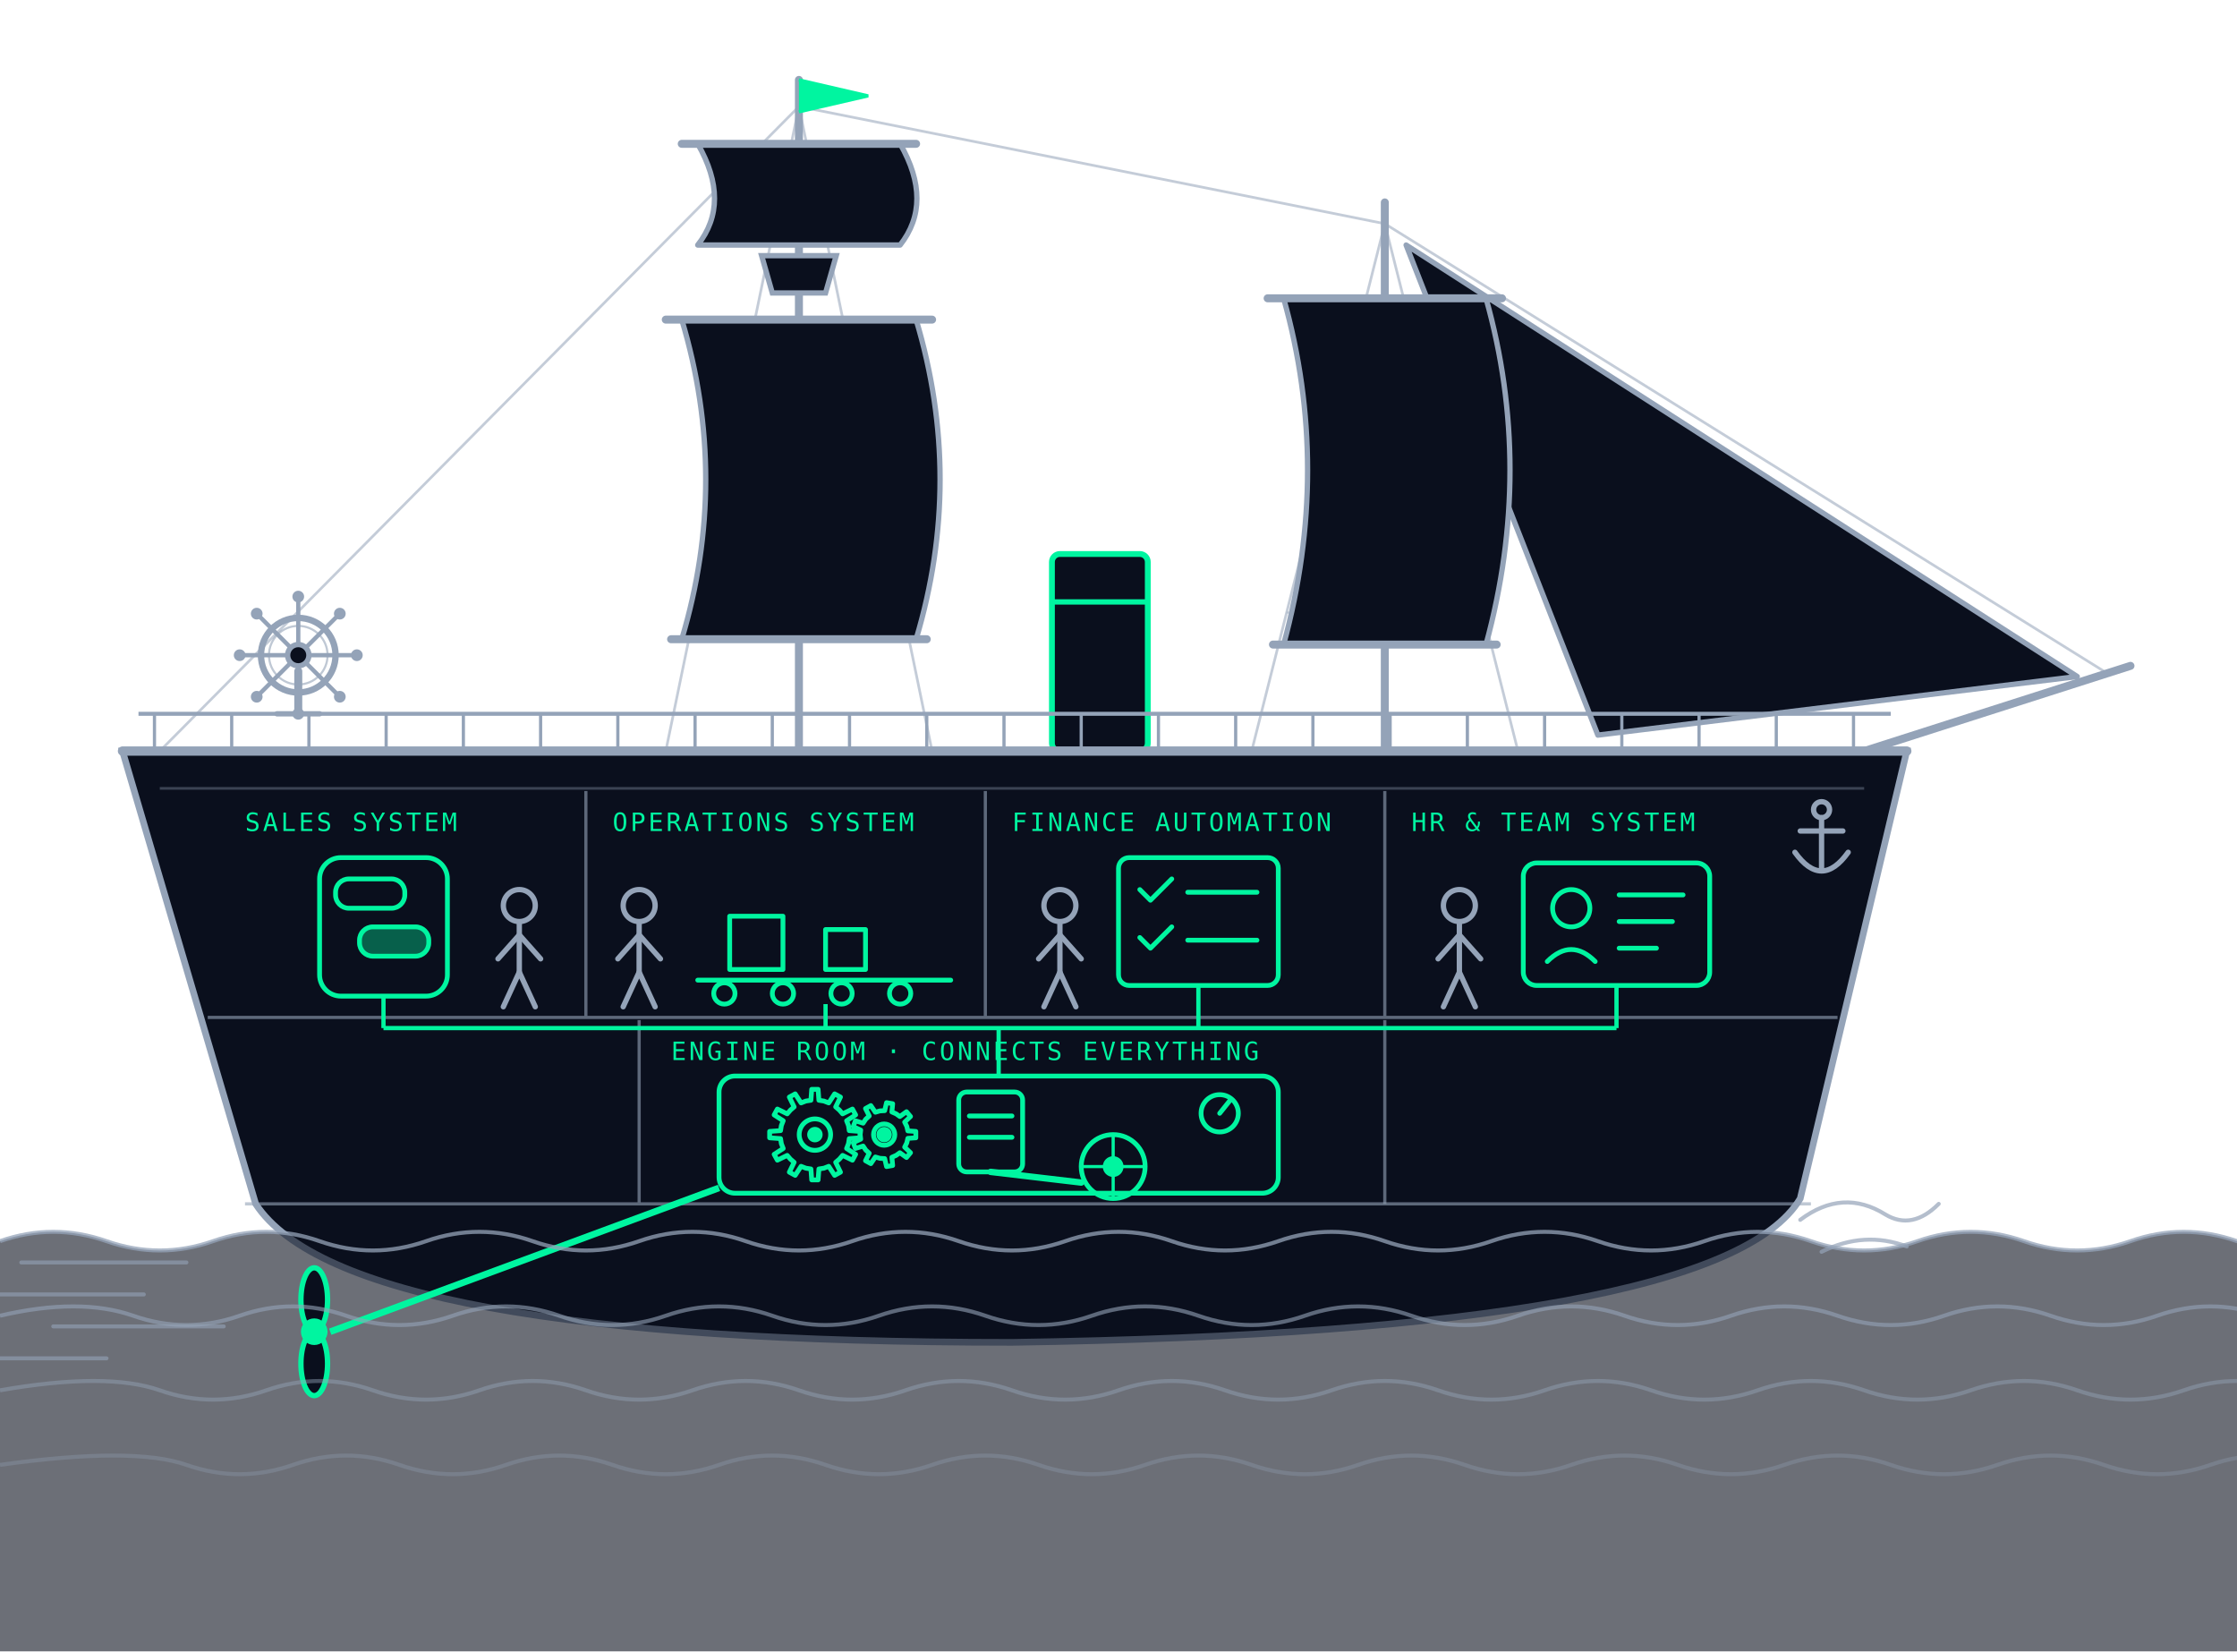
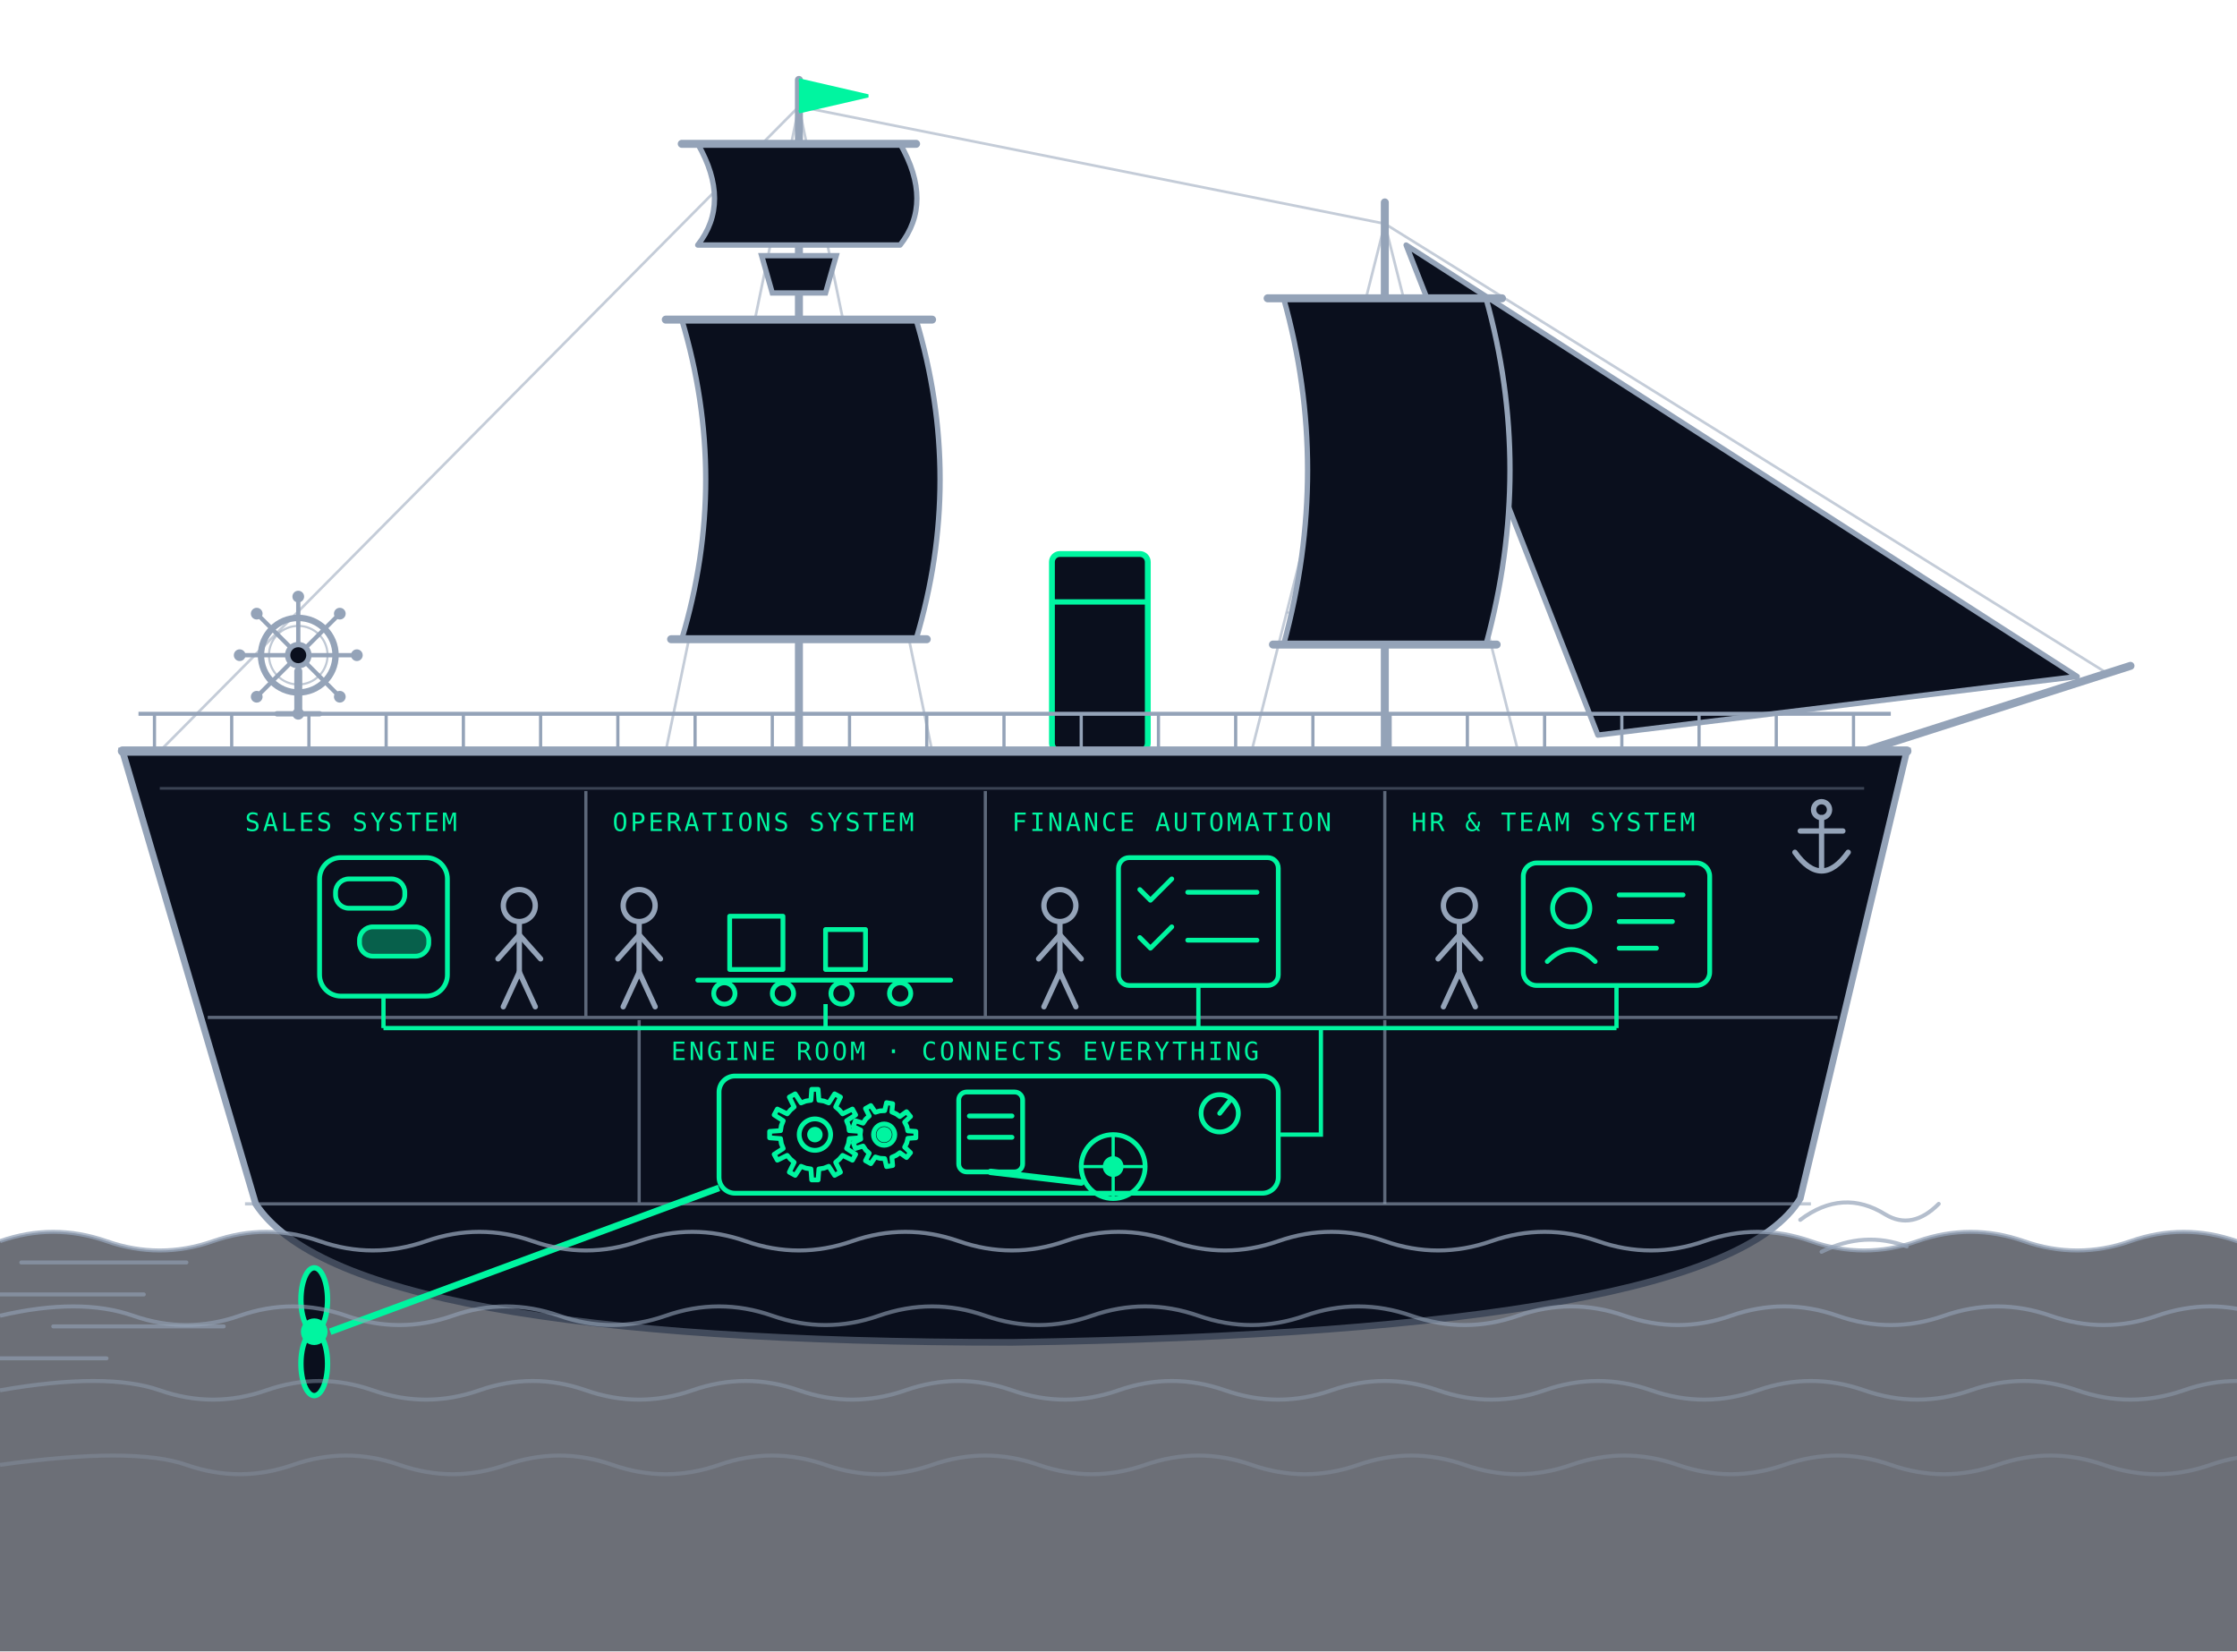
<svg xmlns="http://www.w3.org/2000/svg" viewBox="0 0 840 620" width="840" height="620" fill="none" role="img" aria-label="Each department gets a system and an engine is installed.">
  <g id="rigging">
    <g stroke="#94A3B8" stroke-width="1" opacity="0.55">
      <path d="M300 40 L60 282" />
      <path d="M300 40 L250 282 M300 40 L350 282" />
      <path d="M520 84 L470 282 M520 84 L570 282" />
      <path d="M300 40 L520 84" />
      <path d="M520 84 L790 252" />
    </g>
    <g stroke="#94A3B8" stroke-width="0.8" opacity="0.4">
      <path d="M283.5 120 H316.5" />
      <path d="M275.2 160 H324.8" />
      <path d="M266.9 200 H333.1" />
      <path d="M258.7 240 H341.3" />
      <path d="M503.3 150 H536.7" />
      <path d="M493.2 190 H546.8" />
      <path d="M483.1 230 H556.9" />
    </g>
  </g>
  <g id="masts">
    <g stroke="#94A3B8" stroke-width="3" stroke-linecap="round">
      <path d="M300 282 V30" />
      <path d="M520 282 V76" />
      <path d="M700 282 L800 250" />
    </g>
    <path d="M286 96 H314 L310 110 H290 Z" fill="#0A0F1D" stroke="#94A3B8" stroke-width="2" />
  </g>
  <g id="flag-new">
    <path d="M300 30 L326 36 L300 42" fill="#00F5A0" stroke="#00F5A0" stroke-width="1.2" />
  </g>
  <g id="jib-sail">
    <path d="M528 92 L780 254 L600 276 Z" fill="#0A0F1D" stroke="#94A3B8" stroke-width="2" stroke-linejoin="round" />
  </g>
  <g id="sails">
    <g fill="#0A0F1D" stroke="#94A3B8" stroke-width="2" stroke-linejoin="round">
      <path d="M256 120 H344 Q362 180 344 240 H256 Q274 180 256 120 Z" />
      <path d="M262 54 H338 Q350.6 76 338 92 H262 Q274.6 76 262 54 Z" />
      <path d="M482 112 H558 Q576 176 558 242 H482 Q500 176 482 112 Z" />
      <path d="M250 120 H350 M256 54 H344 M476 112 H564 M252 240 H348 M478 242 H562" stroke-width="3" stroke-linecap="round" />
    </g>
  </g>
  <g id="funnel">
    <rect x="395" y="208" width="36" height="74" rx="3" fill="#0A0F1D" stroke="#00F5A0" stroke-width="2.2" />
    <path d="M395 226 H431" stroke="#00F5A0" stroke-width="2" />
  </g>
  <g id="hull">
    <path d="M46 282 L716 282 L676 450 Q646 500 380 504 Q130 504 96 452 Z" fill="#0A0F1D" stroke="#94A3B8" stroke-width="2.5" />
    <path d="M46 282 H716" stroke="#94A3B8" stroke-width="3.5" stroke-linecap="round" />
    <path d="M52 268 H710" stroke="#94A3B8" stroke-width="1.5" />
    <g stroke="#94A3B8" stroke-width="1.2">
      <path d="M58 268 V282" />
      <path d="M87 268 V282" />
      <path d="M116 268 V282" />
      <path d="M145 268 V282" />
      <path d="M174 268 V282" />
      <path d="M203 268 V282" />
      <path d="M232 268 V282" />
      <path d="M261 268 V282" />
      <path d="M290 268 V282" />
      <path d="M319 268 V282" />
      <path d="M348 268 V282" />
      <path d="M377 268 V282" />
      <path d="M406 268 V282" />
      <path d="M435 268 V282" />
      <path d="M464 268 V282" />
      <path d="M493 268 V282" />
      <path d="M522 268 V282" />
      <path d="M551 268 V282" />
      <path d="M580 268 V282" />
      <path d="M609 268 V282" />
      <path d="M638 268 V282" />
      <path d="M667 268 V282" />
      <path d="M696 268 V282" />
    </g>
    <path d="M60 296 H700" stroke="#94A3B8" stroke-width="1" opacity="0.35" />
  </g>
  <g id="anchor">
    <g stroke="#94A3B8" stroke-width="2" fill="none" stroke-linecap="round">
      <circle cx="684" cy="304" r="3" />
      <path d="M684 307 V326 M676 312 H692 M674 320 Q684 334 694 320" />
    </g>
  </g>
  <g id="interior">
    <g stroke="#94A3B8" stroke-width="1.2" opacity="0.6">
      <path d="M78 382 H690" />
      <path d="M220 297 V382" />
      <path d="M370 297 V382" />
      <path d="M520 297 V382" />
      <path d="M240 383 V452" />
      <path d="M92 452 H680" />
    </g>
  </g>
  <g id="interior-engine-wall">
    <path d="M520 383 V452" stroke="#94A3B8" stroke-width="1.2" opacity="0.6" />
  </g>
  <g id="labels-new">
    <g font-family="IBM Plex Mono, monospace" font-size="9.5" letter-spacing="1" fill="#00F5A0">
      <text x="92" y="312">SALES SYSTEM</text>
      <text x="230" y="312">OPERATIONS SYSTEM</text>
      <text x="380" y="312">FINANCE AUTOMATION</text>
      <text x="530" y="312">HR &amp; TEAM SYSTEM</text>
      <text x="252" y="398">ENGINE ROOM · CONNECTS EVERYTHING</text>
    </g>
  </g>
  <g id="wheel">
    <g stroke="#94A3B8" stroke-linecap="round">
      <path d="M112 268 V252" stroke-width="3" />
      <path d="M104 268 H120" stroke-width="2" />
      <g id="wheel-spin" style="transform-origin:112px 246px">
        <path d="M116.0 246.0 L133.0 246.0" stroke-width="1.6" />
        <circle cx="134.0" cy="246.0" r="2.2" fill="#94A3B8" stroke="none" />
        <path d="M114.8 248.8 L126.8 260.8" stroke-width="1.6" />
        <circle cx="127.6" cy="261.6" r="2.2" fill="#94A3B8" stroke="none" />
        <path d="M112.0 250.0 L112.0 267.0" stroke-width="1.6" />
        <circle cx="112.0" cy="268.0" r="2.2" fill="#94A3B8" stroke="none" />
        <path d="M109.2 248.8 L97.2 260.8" stroke-width="1.6" />
        <circle cx="96.4" cy="261.6" r="2.2" fill="#94A3B8" stroke="none" />
        <path d="M108.0 246.0 L91.0 246.0" stroke-width="1.6" />
        <circle cx="90.0" cy="246.0" r="2.2" fill="#94A3B8" stroke="none" />
        <path d="M109.2 243.2 L97.2 231.2" stroke-width="1.6" />
        <circle cx="96.4" cy="230.4" r="2.2" fill="#94A3B8" stroke="none" />
        <path d="M112.0 242.0 L112.0 225.0" stroke-width="1.6" />
        <circle cx="112.0" cy="224.0" r="2.2" fill="#94A3B8" stroke="none" />
        <path d="M114.8 243.2 L126.8 231.2" stroke-width="1.6" />
        <circle cx="127.6" cy="230.4" r="2.2" fill="#94A3B8" stroke="none" />
        <circle cx="112" cy="246" r="14" fill="none" stroke-width="2.4" />
        <circle cx="112" cy="246" r="11" fill="none" stroke-width="0.8" opacity="0.6" />
      </g>
      <circle cx="112" cy="246" r="4" fill="#0A0F1D" stroke-width="2" />
    </g>
  </g>
  <g id="machine-sales">
    <g stroke="#00F5A0" stroke-width="1.8" fill="#0A0F1D" stroke-linecap="round" stroke-linejoin="round">
      <rect x="120" y="322" width="48" height="52" rx="8" />
      <rect x="126" y="330" width="26" height="11" rx="5" />
      <rect x="135" y="348" width="26" height="11" rx="5" fill="#00F5A0" fill-opacity="0.35" />
    </g>
  </g>
  <g id="machine-operations">
    <g stroke="#00F5A0" stroke-width="1.8" fill="#0A0F1D" stroke-linecap="round" stroke-linejoin="round">
      <path d="M262 368 H357" fill="none" />
      <circle cx="272" cy="373" r="4" />
      <circle cx="294" cy="373" r="4" />
      <circle cx="316" cy="373" r="4" />
      <circle cx="338" cy="373" r="4" />
      <g id="conveyor-boxes">
        <rect x="274" y="344" width="20" height="20" />
        <rect x="310" y="349" width="15" height="15" />
      </g>
    </g>
  </g>
  <g id="machine-finance">
    <g stroke="#00F5A0" stroke-width="1.8" fill="#0A0F1D" stroke-linecap="round" stroke-linejoin="round">
      <rect x="420" y="322" width="60" height="48" rx="4" />
      <path d="M428 334 l4 4 l8 -8 M428 352 l4 4 l8 -8 M446 335 H472 M446 353 H472" fill="none" />
    </g>
  </g>
  <g id="machine-people">
    <g stroke="#00F5A0" stroke-width="1.8" fill="#0A0F1D" stroke-linecap="round" stroke-linejoin="round">
      <rect x="572" y="324" width="70" height="46" rx="5" />
      <circle cx="590" cy="341" r="7" />
      <path d="M581 361 Q590 352 599 361" fill="none" />
      <path d="M608 336 H632 M608 346 H628 M608 356 H622" fill="none" />
    </g>
  </g>
  <g id="wire">
    <g stroke="#00F5A0" stroke-width="1.6" fill="none">
-       <path d="M144 374 V386 M310 377 V386 M450 370 V386 M607 370 V386 M144 386 H607 M375 386 V404" />
+       <path d="M144 374 V386 M310 377 V386 M450 370 V386 M607 370 V386 M144 386 H607 M496 386 V426 H480" />
    </g>
  </g>
  <g id="engine-box">
    <g stroke="#00F5A0" stroke-width="1.8" fill="#0A0F1D" stroke-linecap="round" stroke-linejoin="round">
      <rect x="270" y="404" width="210" height="44" rx="6" />
    </g>
  </g>
  <g id="gear-large" style="transform-origin:306px 426px">
    <g stroke="#00F5A0" stroke-width="1.8" fill="#0A0F1D" stroke-linejoin="round">
      <path d="M318.6 422.6 L318.9 424.5 L323.0 424.8 L323.0 427.2 L318.9 427.5 L318.6 429.4 L317.9 431.2 L321.3 433.4 L320.1 435.6 L316.4 433.8 L315.2 435.2 L313.8 436.4 L315.6 440.1 L313.4 441.3 L311.2 437.9 L309.4 438.6 L307.5 438.9 L307.2 443.0 L304.8 443.0 L304.5 438.9 L302.6 438.6 L300.8 437.9 L298.6 441.3 L296.4 440.1 L298.2 436.4 L296.8 435.2 L295.6 433.8 L291.9 435.6 L290.7 433.4 L294.1 431.2 L293.4 429.4 L293.1 427.5 L289.0 427.2 L289.0 424.8 L293.1 424.5 L293.4 422.6 L294.1 420.8 L290.7 418.6 L291.9 416.4 L295.6 418.2 L296.8 416.8 L298.2 415.6 L296.4 411.9 L298.6 410.7 L300.8 414.1 L302.6 413.4 L304.5 413.1 L304.8 409.0 L307.2 409.0 L307.5 413.1 L309.4 413.4 L311.2 414.1 L313.4 410.7 L315.6 411.9 L313.8 415.6 L315.2 416.8 L316.4 418.2 L320.1 416.4 L321.3 418.6 L317.9 420.8 Z" />
      <circle cx="306" cy="426" r="5.9" />
      <circle cx="306" cy="426" r="2" fill="#00F5A0" />
    </g>
  </g>
  <g id="gear-small" style="transform-origin:332px 426px">
    <g stroke="#00F5A0" stroke-width="1.8" fill="#0A0F1D" stroke-linejoin="round">
      <path d="M340.5 422.9 L340.9 424.6 L343.9 424.8 L343.9 427.2 L340.9 427.4 L340.5 429.1 L339.7 430.7 L341.9 432.8 L340.4 434.6 L337.9 432.8 L336.5 433.8 L334.9 434.5 L335.2 437.6 L332.9 438.0 L332.2 435.0 L330.4 434.9 L328.7 434.4 L327.0 436.9 L325.0 435.8 L326.4 433.0 L325.1 431.8 L324.1 430.3 L321.2 431.2 L320.4 429.0 L323.2 427.7 L323.0 426.0 L323.2 424.3 L320.4 423.0 L321.2 420.8 L324.1 421.7 L325.1 420.2 L326.4 419.0 L325.0 416.2 L327.0 415.1 L328.7 417.6 L330.4 417.1 L332.2 417.0 L332.9 414.0 L335.2 414.4 L334.9 417.5 L336.5 418.2 L337.9 419.2 L340.4 417.4 L341.9 419.2 L339.7 421.3 Z" />
      <circle cx="332" cy="426" r="4.0" />
      <circle cx="332" cy="426" r="2" fill="#00F5A0" />
    </g>
  </g>
  <g id="piston">
    <g stroke="#00F5A0" stroke-width="1.8" fill="#0A0F1D" stroke-linecap="round" stroke-linejoin="round">
      <rect x="360" y="410" width="24" height="30" rx="3" />
      <path d="M364 419 H380 M364 427 H380" fill="none" />
      <path d="M372 440 L406 444" fill="none" stroke-width="2.4" />
    </g>
  </g>
  <g id="flywheel" style="transform-origin:418px 438px">
    <g stroke="#00F5A0" stroke-width="1.8" fill="#0A0F1D" stroke-linecap="round" stroke-linejoin="round">
      <circle cx="418" cy="438" r="12" fill="none" />
      <path d="M418 426 V450 M406 438 H430" fill="none" stroke-width="1.2" />
      <circle cx="418" cy="438" r="3" fill="#00F5A0" />
    </g>
  </g>
  <g id="gauge">
    <g stroke="#00F5A0" stroke-width="1.8" fill="#0A0F1D" stroke-linecap="round" stroke-linejoin="round">
      <circle cx="458" cy="418" r="7" />
      <path id="gauge-needle" d="M458 418 l4 -5" fill="none" style="transform-origin:458px 418px" />
    </g>
  </g>
  <g id="crew-rooms-new">
    <g stroke="#94A3B8" stroke-width="2" stroke-linecap="round" stroke-linejoin="round" fill="none">
      <circle cx="195" cy="340" r="6" fill="#0A0F1D" />
      <path d="M195 347 L195 365" />
      <path d="M195 365 L189 378 M195 365 L201 378" />
      <path d="M187 360 L195 351 L203 360" />
    </g>
    <g stroke="#94A3B8" stroke-width="2" stroke-linecap="round" stroke-linejoin="round" fill="none">
      <circle cx="240" cy="340" r="6" fill="#0A0F1D" />
      <path d="M240 347 L240 365" />
      <path d="M240 365 L234 378 M240 365 L246 378" />
      <path d="M232 360 L240 351 L248 360" />
    </g>
    <g stroke="#94A3B8" stroke-width="2" stroke-linecap="round" stroke-linejoin="round" fill="none">
      <circle cx="398" cy="340" r="6" fill="#0A0F1D" />
      <path d="M398 347 L398 365" />
      <path d="M398 365 L392 378 M398 365 L404 378" />
      <path d="M390 360 L398 351 L406 360" />
    </g>
    <g stroke="#94A3B8" stroke-width="2" stroke-linecap="round" stroke-linejoin="round" fill="none">
      <circle cx="548" cy="340" r="6" fill="#0A0F1D" />
      <path d="M548 347 L548 365" />
      <path d="M548 365 L542 378 M548 365 L554 378" />
      <path d="M540 360 L548 351 L556 360" />
    </g>
  </g>
  <g id="sea-dim">
    <path d="M0 466 Q20 459 40 466 T80 466 Q100 459 120 466 T160 466 Q180 459 200 466 T240 466 Q260 459 280 466 T320 466 Q340 459 360 466 T400 466 Q420 459 440 466 T480 466 Q500 459 520 466 T560 466 Q580 459 600 466 T640 466 Q660 459 680 466 T720 466 Q740 459 760 466 T800 466 Q820 459 840 466 T880 466 V620 H0 Z" fill="#0A0F1D" fill-opacity="0.6" />
  </g>
  <g id="shaft">
    <path d="M270 446 L124 500" stroke="#00F5A0" stroke-width="2.5" />
  </g>
  <g id="propeller" style="transform-origin:118px 500px">
    <g stroke="#00F5A0" stroke-width="2" fill="#0A0F1D">
      <ellipse cx="118" cy="488" rx="5" ry="12" />
      <ellipse cx="118" cy="512" rx="5" ry="12" />
      <circle cx="118" cy="500" r="4" fill="#00F5A0" />
    </g>
  </g>
  <g id="bow-wave">
    <g stroke="#94A3B8" stroke-width="1.5" fill="none" stroke-linecap="round" opacity="0.7">
      <path d="M676 458 Q692 446 708 456 Q718 462 728 452" />
      <path d="M684 470 Q700 462 716 468" />
    </g>
  </g>
  <g id="wake">
    <g stroke="#94A3B8" stroke-width="1.5" fill="none" stroke-linecap="round" opacity="0.6">
      <path d="M8 474 H70 M0 486 H54 M20 498 H84 M0 510 H40" />
    </g>
  </g>
  <g id="waves">
    <path id="wave-1" d="M0 466 Q20 459 40 466 T80 466 Q100 459 120 466 T160 466 Q180 459 200 466 T240 466 Q260 459 280 466 T320 466 Q340 459 360 466 T400 466 Q420 459 440 466 T480 466 Q500 459 520 466 T560 466 Q580 459 600 466 T640 466 Q660 459 680 466 T720 466 Q740 459 760 466 T800 466 Q820 459 840 466 T880 466" stroke="#94A3B8" stroke-width="1.5" fill="none" opacity="0.75" />
    <path id="wave-2" d="M0 494 Q30 487 50 494 T90 494 Q110 487 130 494 T170 494 Q190 487 210 494 T250 494 Q270 487 290 494 T330 494 Q350 487 370 494 T410 494 Q430 487 450 494 T490 494 Q510 487 530 494 T570 494 Q590 487 610 494 T650 494 Q670 487 690 494 T730 494 Q750 487 770 494 T810 494 Q830 487 850 494 T890 494" stroke="#94A3B8" stroke-width="1.5" fill="none" opacity="0.60" />
    <path id="wave-3" d="M0 522 Q40 515 60 522 T100 522 Q120 515 140 522 T180 522 Q200 515 220 522 T260 522 Q280 515 300 522 T340 522 Q360 515 380 522 T420 522 Q440 515 460 522 T500 522 Q520 515 540 522 T580 522 Q600 515 620 522 T660 522 Q680 515 700 522 T740 522 Q760 515 780 522 T820 522 Q840 515 860 522 T900 522" stroke="#94A3B8" stroke-width="1.5" fill="none" opacity="0.45" />
    <path id="wave-4" d="M0 550 Q50 543 70 550 T110 550 Q130 543 150 550 T190 550 Q210 543 230 550 T270 550 Q290 543 310 550 T350 550 Q370 543 390 550 T430 550 Q450 543 470 550 T510 550 Q530 543 550 550 T590 550 Q610 543 630 550 T670 550 Q690 543 710 550 T750 550 Q770 543 790 550 T830 550 Q850 543 870 550 T910 550" stroke="#94A3B8" stroke-width="1.5" fill="none" opacity="0.30" />
  </g>
</svg>
